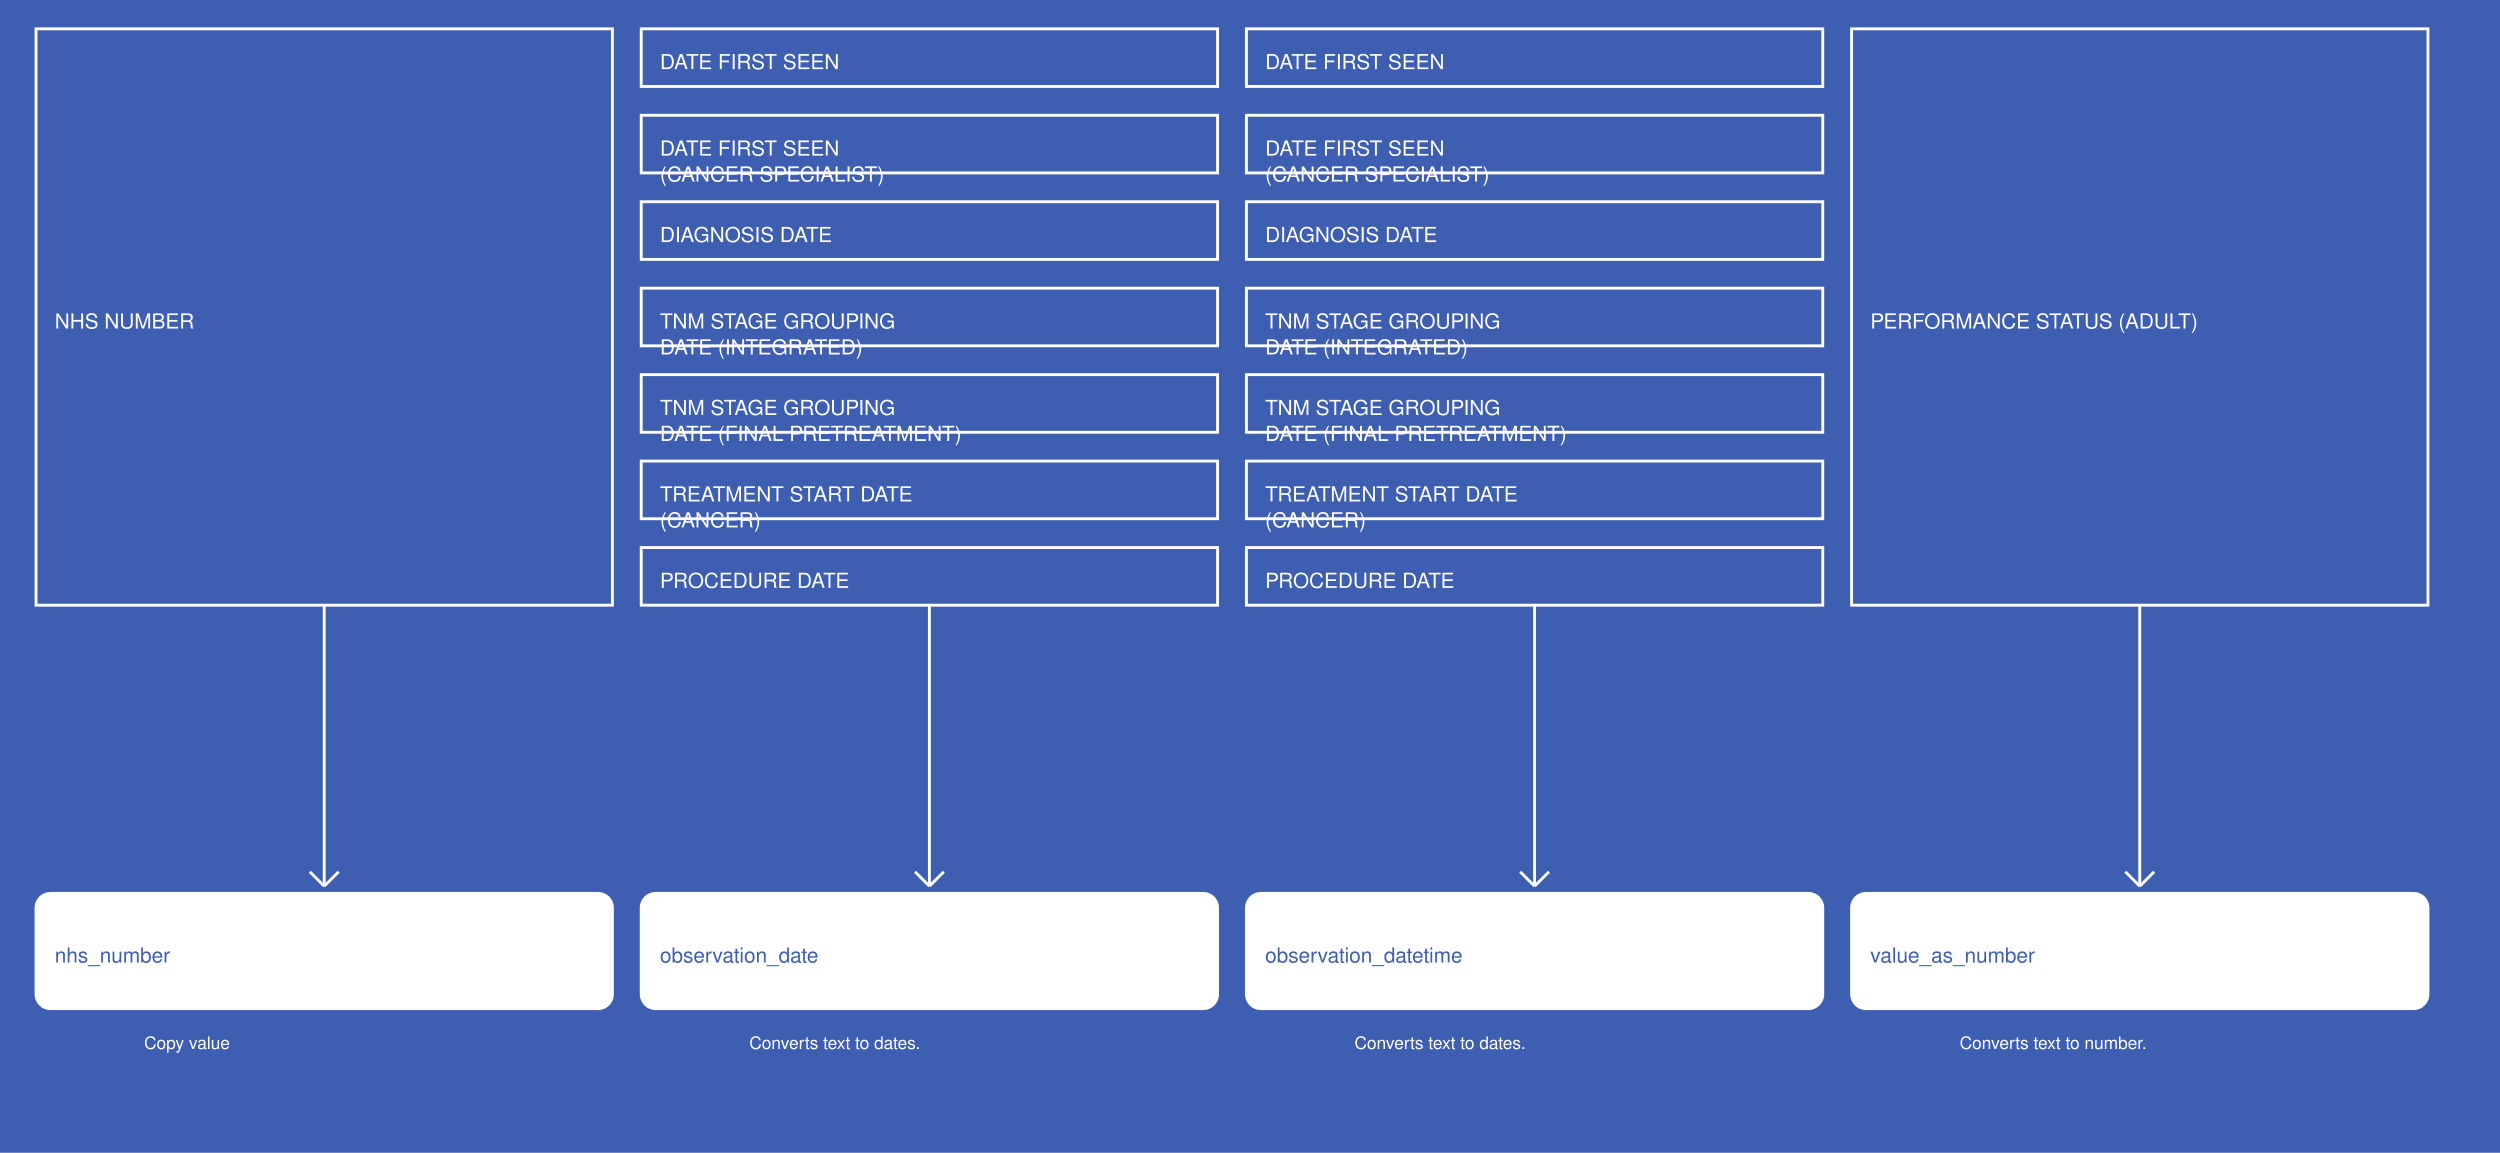
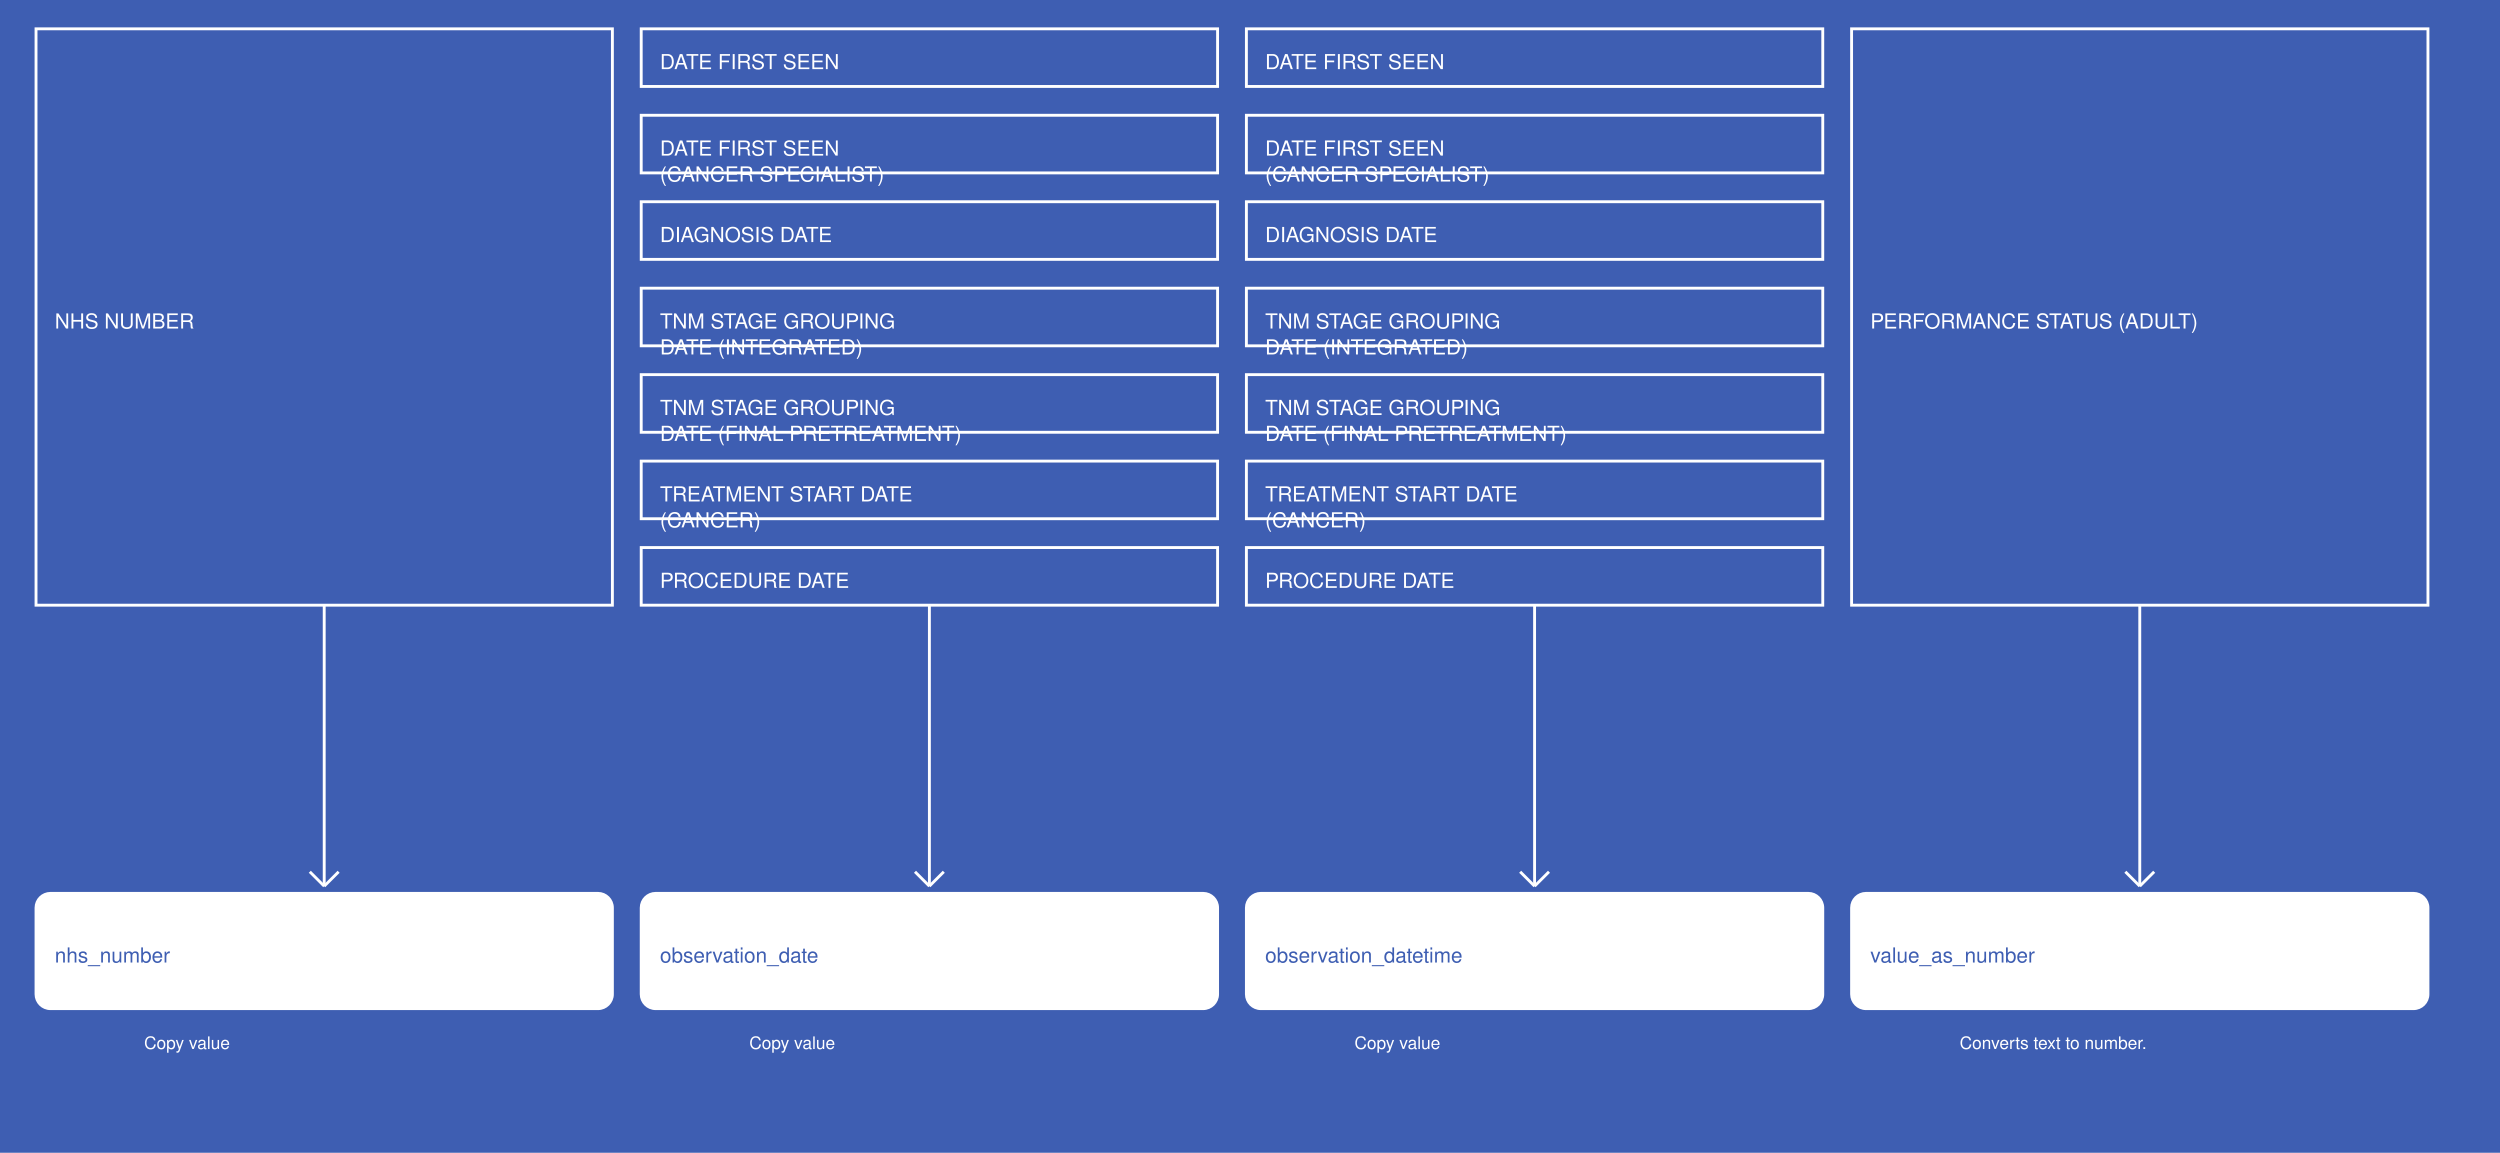
<svg xmlns="http://www.w3.org/2000/svg" width="1735" height="800">
  <rect width="100%" height="100%" fill="#3E5EB2" />
  <g>
    <rect x="25" y="20" width="400" height="400" fill="#3E5EB2" stroke="white" stroke-width="2" />
    <text x="38" y="228" fill="white" font-family="Helvetica" font-size="1.2em" text-anchor="start">NHS NUMBER</text>
  </g>
  <g>
    <line x1="225" y1="420" x2="225" y2="615" stroke="white" stroke-width="2" />
    <line x1="215" y1="605" x2="225" y2="615" stroke="white" stroke-width="2" />
    <line x1="235" y1="605" x2="225" y2="615" stroke="white" stroke-width="2" />
    <text x="100" y="728" fill="white" font-size="1em" font-family="Helvetica">Copy value</text>
  </g>
  <g>
    <rect x="25" y="620" width="400" height="80" fill="white" stroke="white" stroke-width="2" rx="10" />
    <text x="38" y="668" fill="#3E5EB2" font-family="Helvetica" font-size="1.2em" text-anchor="start">nhs_number</text>
  </g>
  <g>
    <rect x="445" y="20" width="400" height="40" fill="#3E5EB2" stroke="white" stroke-width="2" />
    <text x="458" y="48" fill="white" font-family="Helvetica" font-size="1.2em" text-anchor="start">DATE FIRST SEEN</text>
  </g>
  <g>
    <rect x="445" y="80" width="400" height="40" fill="#3E5EB2" stroke="white" stroke-width="2" />
    <text x="458" y="108" fill="white" font-family="Helvetica" font-size="1.2em" text-anchor="start">DATE FIRST SEEN</text>
    <text x="458" y="126" fill="white" font-family="Helvetica" font-size="1.2em" text-anchor="start">(CANCER SPECIALIST)</text>
  </g>
  <g>
    <rect x="445" y="140" width="400" height="40" fill="#3E5EB2" stroke="white" stroke-width="2" />
    <text x="458" y="168" fill="white" font-family="Helvetica" font-size="1.2em" text-anchor="start">DIAGNOSIS DATE</text>
  </g>
  <g>
    <rect x="445" y="200" width="400" height="40" fill="#3E5EB2" stroke="white" stroke-width="2" />
    <text x="458" y="228" fill="white" font-family="Helvetica" font-size="1.2em" text-anchor="start">TNM STAGE GROUPING</text>
    <text x="458" y="246" fill="white" font-family="Helvetica" font-size="1.2em" text-anchor="start">DATE (INTEGRATED)</text>
  </g>
  <g>
    <rect x="445" y="260" width="400" height="40" fill="#3E5EB2" stroke="white" stroke-width="2" />
    <text x="458" y="288" fill="white" font-family="Helvetica" font-size="1.2em" text-anchor="start">TNM STAGE GROUPING</text>
    <text x="458" y="306" fill="white" font-family="Helvetica" font-size="1.2em" text-anchor="start">DATE (FINAL PRETREATMENT)</text>
  </g>
  <g>
    <rect x="445" y="320" width="400" height="40" fill="#3E5EB2" stroke="white" stroke-width="2" />
    <text x="458" y="348" fill="white" font-family="Helvetica" font-size="1.2em" text-anchor="start">TREATMENT START DATE</text>
    <text x="458" y="366" fill="white" font-family="Helvetica" font-size="1.2em" text-anchor="start">(CANCER)</text>
  </g>
  <g>
    <rect x="445" y="380" width="400" height="40" fill="#3E5EB2" stroke="white" stroke-width="2" />
    <text x="458" y="408" fill="white" font-family="Helvetica" font-size="1.2em" text-anchor="start">PROCEDURE DATE</text>
  </g>
  <g>
    <line x1="645" y1="420" x2="645" y2="615" stroke="white" stroke-width="2" />
    <line x1="635" y1="605" x2="645" y2="615" stroke="white" stroke-width="2" />
    <line x1="655" y1="605" x2="645" y2="615" stroke="white" stroke-width="2" />
-     <text x="520" y="728" fill="white" font-size="1em" font-family="Helvetica">Converts text to dates.</text>
+     <text x="520" y="728" fill="white" font-size="1em" font-family="Helvetica">Copy value</text>
  </g>
  <g>
    <rect x="445" y="620" width="400" height="80" fill="white" stroke="white" stroke-width="2" rx="10" />
    <text x="458" y="668" fill="#3E5EB2" font-family="Helvetica" font-size="1.2em" text-anchor="start">observation_date</text>
  </g>
  <g>
    <rect x="865" y="20" width="400" height="40" fill="#3E5EB2" stroke="white" stroke-width="2" />
    <text x="878" y="48" fill="white" font-family="Helvetica" font-size="1.2em" text-anchor="start">DATE FIRST SEEN</text>
  </g>
  <g>
    <rect x="865" y="80" width="400" height="40" fill="#3E5EB2" stroke="white" stroke-width="2" />
    <text x="878" y="108" fill="white" font-family="Helvetica" font-size="1.2em" text-anchor="start">DATE FIRST SEEN</text>
    <text x="878" y="126" fill="white" font-family="Helvetica" font-size="1.2em" text-anchor="start">(CANCER SPECIALIST)</text>
  </g>
  <g>
    <rect x="865" y="140" width="400" height="40" fill="#3E5EB2" stroke="white" stroke-width="2" />
    <text x="878" y="168" fill="white" font-family="Helvetica" font-size="1.2em" text-anchor="start">DIAGNOSIS DATE</text>
  </g>
  <g>
    <rect x="865" y="200" width="400" height="40" fill="#3E5EB2" stroke="white" stroke-width="2" />
    <text x="878" y="228" fill="white" font-family="Helvetica" font-size="1.2em" text-anchor="start">TNM STAGE GROUPING</text>
    <text x="878" y="246" fill="white" font-family="Helvetica" font-size="1.2em" text-anchor="start">DATE (INTEGRATED)</text>
  </g>
  <g>
    <rect x="865" y="260" width="400" height="40" fill="#3E5EB2" stroke="white" stroke-width="2" />
    <text x="878" y="288" fill="white" font-family="Helvetica" font-size="1.2em" text-anchor="start">TNM STAGE GROUPING</text>
    <text x="878" y="306" fill="white" font-family="Helvetica" font-size="1.2em" text-anchor="start">DATE (FINAL PRETREATMENT)</text>
  </g>
  <g>
    <rect x="865" y="320" width="400" height="40" fill="#3E5EB2" stroke="white" stroke-width="2" />
    <text x="878" y="348" fill="white" font-family="Helvetica" font-size="1.2em" text-anchor="start">TREATMENT START DATE</text>
    <text x="878" y="366" fill="white" font-family="Helvetica" font-size="1.2em" text-anchor="start">(CANCER)</text>
  </g>
  <g>
    <rect x="865" y="380" width="400" height="40" fill="#3E5EB2" stroke="white" stroke-width="2" />
    <text x="878" y="408" fill="white" font-family="Helvetica" font-size="1.2em" text-anchor="start">PROCEDURE DATE</text>
  </g>
  <g>
    <line x1="1065" y1="420" x2="1065" y2="615" stroke="white" stroke-width="2" />
    <line x1="1055" y1="605" x2="1065" y2="615" stroke="white" stroke-width="2" />
    <line x1="1075" y1="605" x2="1065" y2="615" stroke="white" stroke-width="2" />
-     <text x="940" y="728" fill="white" font-size="1em" font-family="Helvetica">Converts text to dates.</text>
+     <text x="940" y="728" fill="white" font-size="1em" font-family="Helvetica">Copy value</text>
  </g>
  <g>
    <rect x="865" y="620" width="400" height="80" fill="white" stroke="white" stroke-width="2" rx="10" />
    <text x="878" y="668" fill="#3E5EB2" font-family="Helvetica" font-size="1.2em" text-anchor="start">observation_datetime</text>
  </g>
  <g>
    <rect x="1285" y="20" width="400" height="400" fill="#3E5EB2" stroke="white" stroke-width="2" />
    <text x="1298" y="228" fill="white" font-family="Helvetica" font-size="1.2em" text-anchor="start">PERFORMANCE STATUS (ADULT)</text>
  </g>
  <g>
    <line x1="1485" y1="420" x2="1485" y2="615" stroke="white" stroke-width="2" />
    <line x1="1475" y1="605" x2="1485" y2="615" stroke="white" stroke-width="2" />
    <line x1="1495" y1="605" x2="1485" y2="615" stroke="white" stroke-width="2" />
    <text x="1360" y="728" fill="white" font-size="1em" font-family="Helvetica">Converts text to number.</text>
  </g>
  <g>
    <rect x="1285" y="620" width="400" height="80" fill="white" stroke="white" stroke-width="2" rx="10" />
    <text x="1298" y="668" fill="#3E5EB2" font-family="Helvetica" font-size="1.2em" text-anchor="start">value_as_number</text>
  </g>
</svg>
